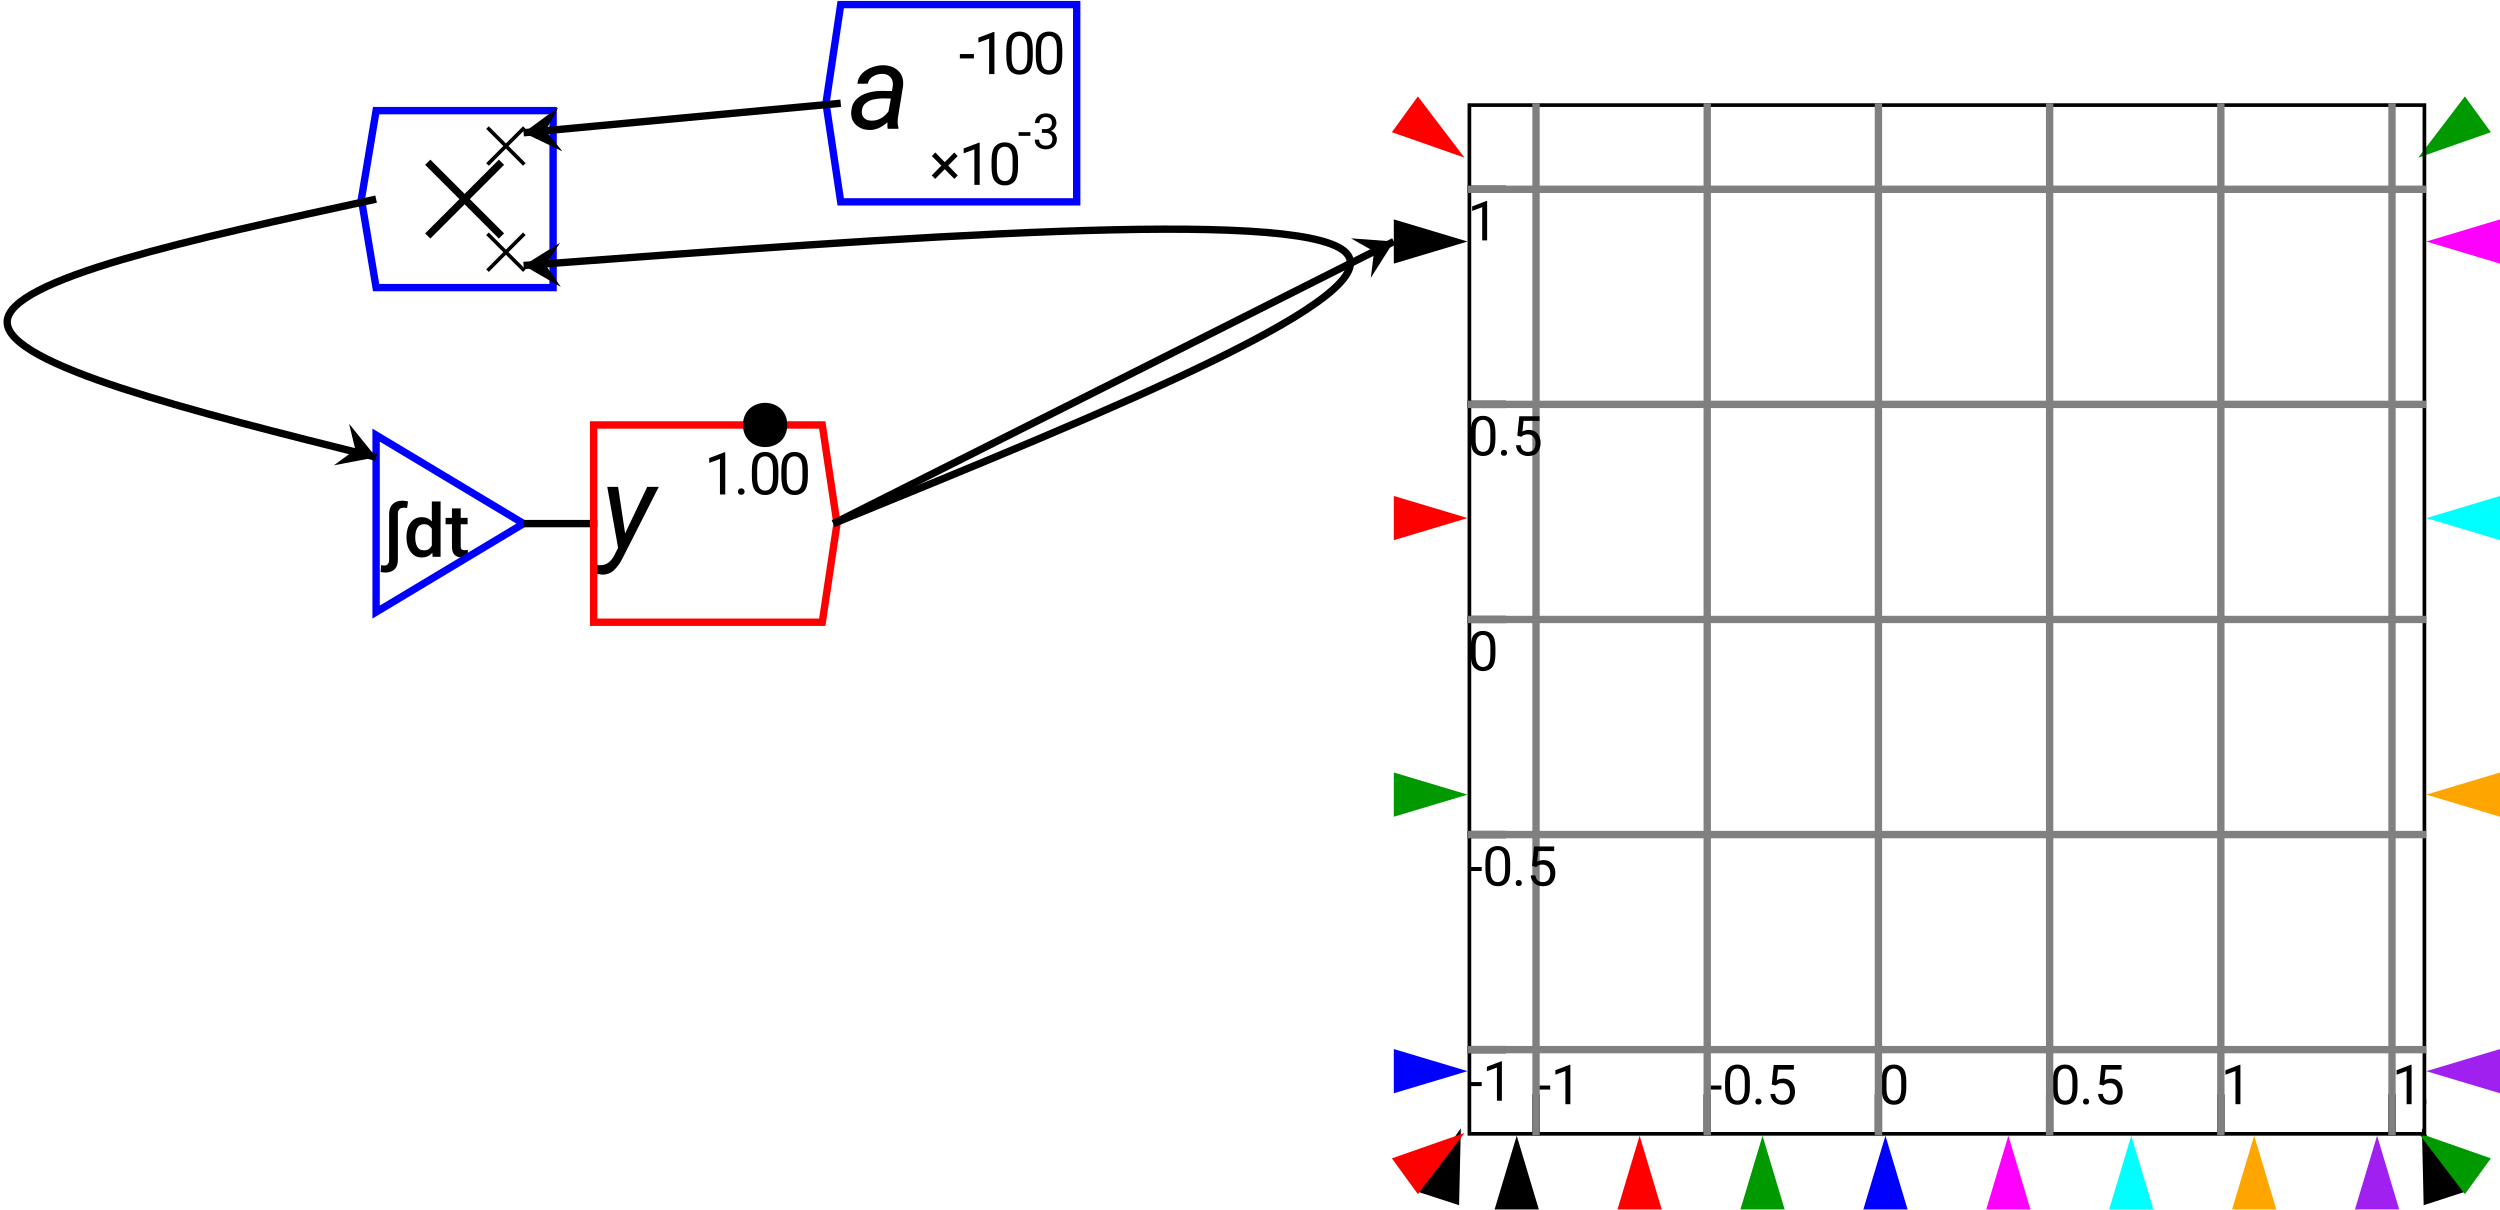
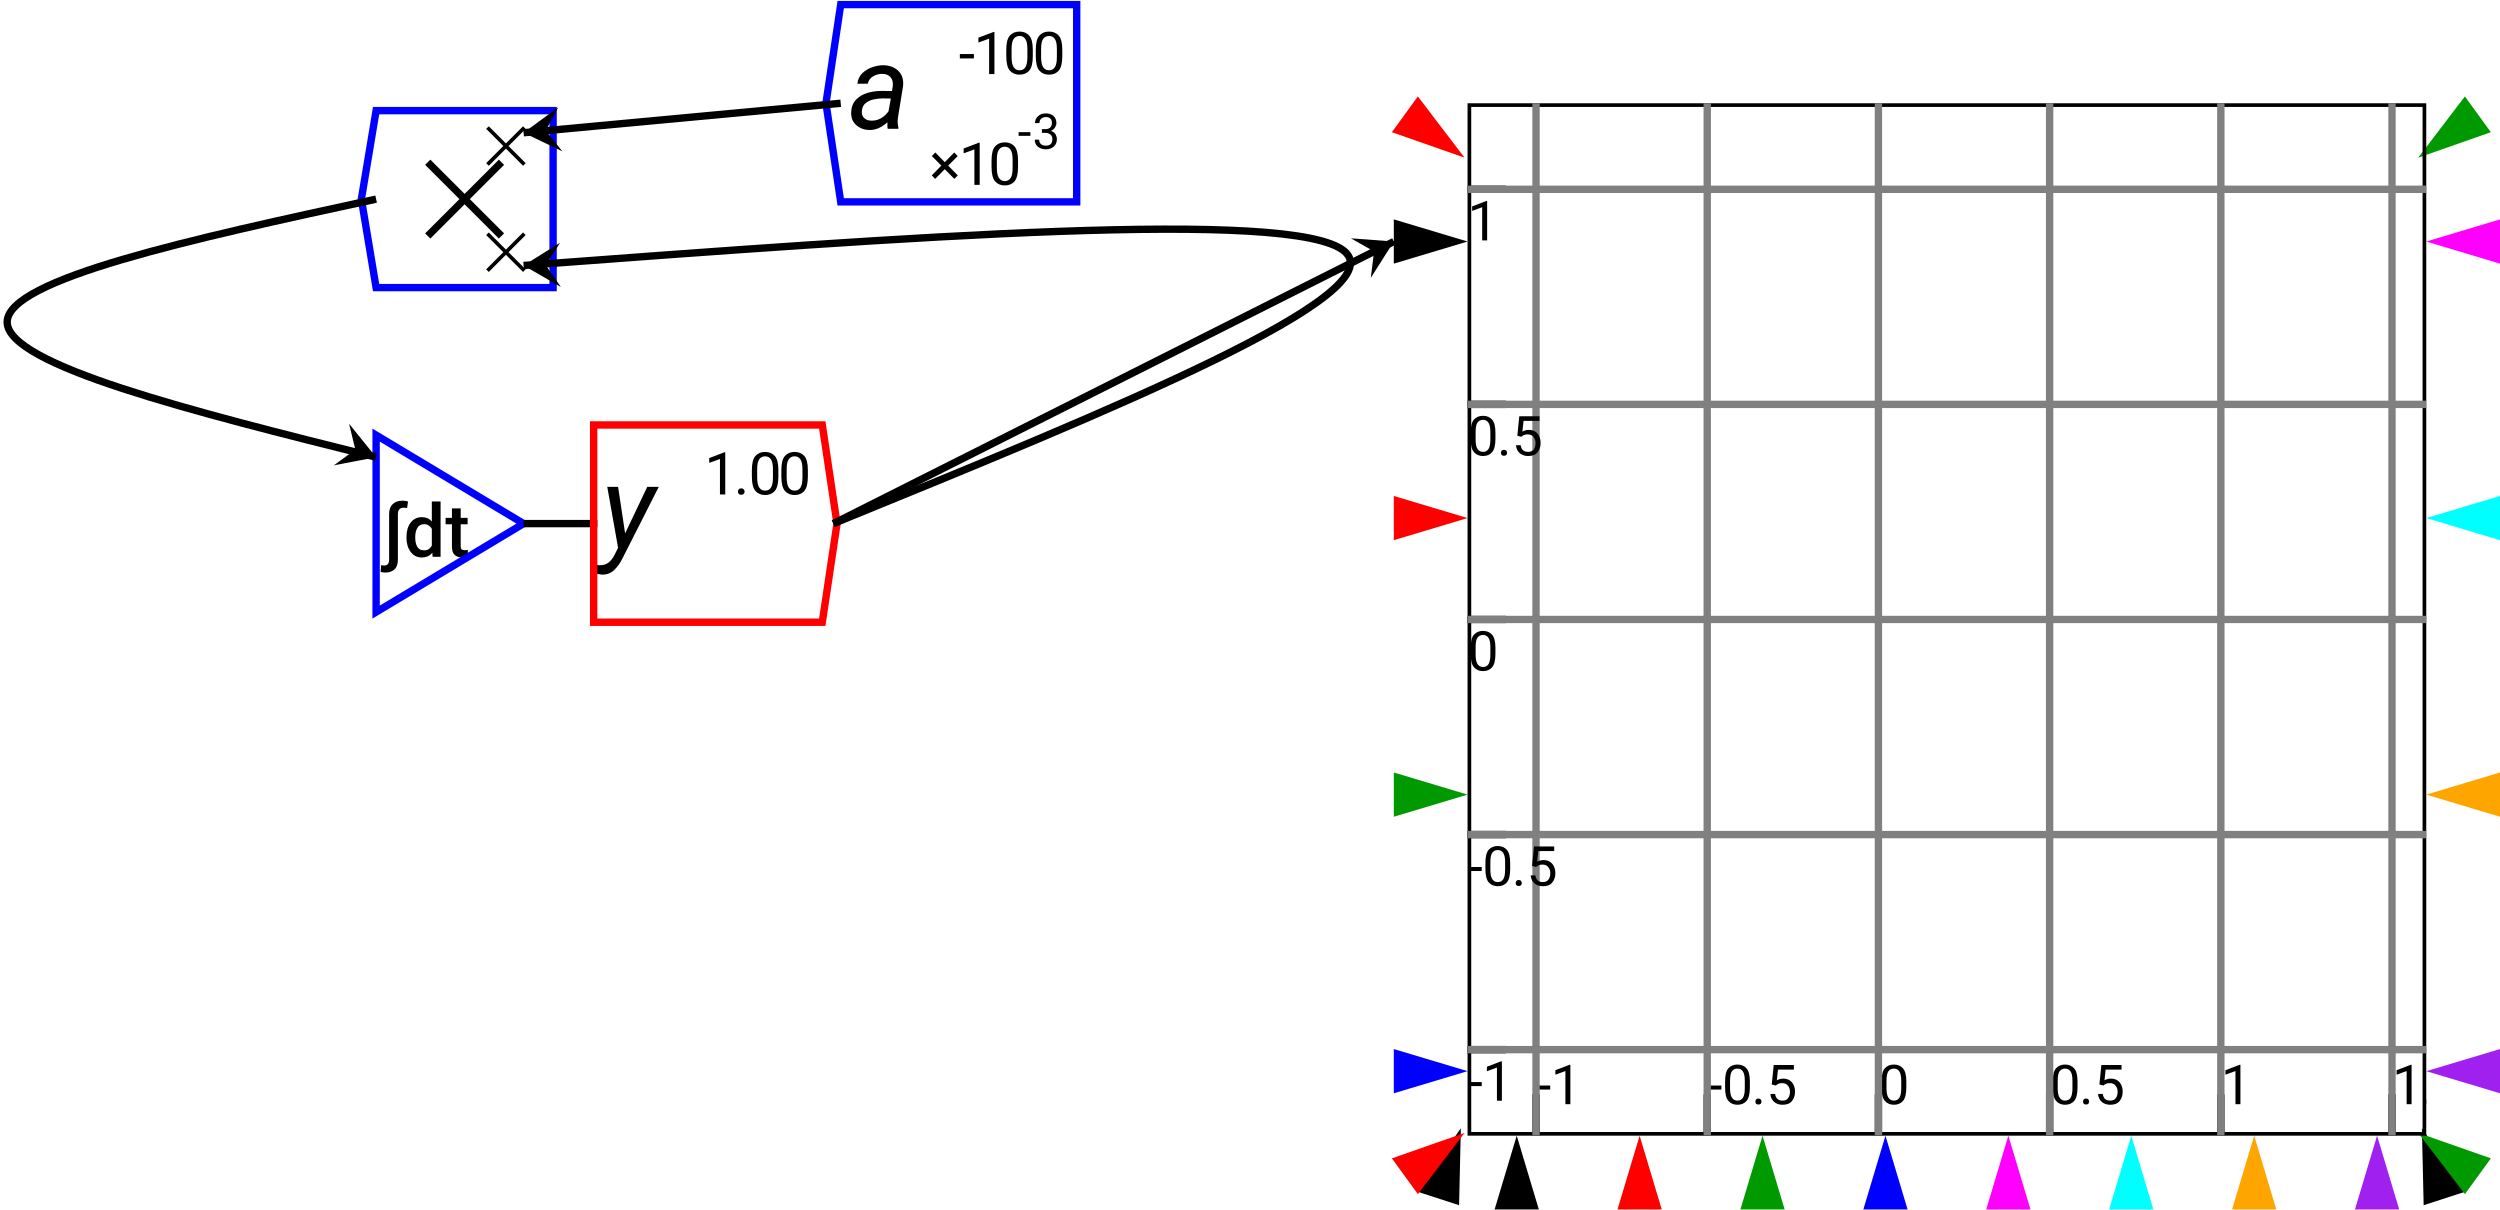
<svg xmlns="http://www.w3.org/2000/svg" xmlns:xlink="http://www.w3.org/1999/xlink" width="339pt" height="164pt" viewBox="0 0 339 164" version="1.1">
  <defs>
    <g>
      <symbol overflow="visible" id="glyph0-0">
        <path style="stroke:none;" d="M 0.484 0 L 0.484 -7.109 L 3.953 -7.109 L 3.953 0 Z M 0.953 -6.844 L 2.203 -3.891 L 3.469 -6.844 Z M 2.344 -3.562 L 3.688 -0.406 L 3.688 -6.703 Z M 0.75 -6.641 L 0.75 -0.469 L 2.062 -3.562 Z M 0.953 -0.266 L 3.469 -0.266 L 2.203 -3.219 Z M 0.953 -0.266 " />
      </symbol>
      <symbol overflow="visible" id="glyph0-1">
        <path style="stroke:none;" d="M 1.953 0.391 C 1.953 0.984 1.801 1.422 1.5 1.703 C 1.195 1.992 0.773 2.141 0.234 2.141 C 0.004 2.141 -0.203 2.109 -0.391 2.047 L -0.312 1.125 C -0.176 1.164 -0.039 1.188 0.094 1.188 C 0.539 1.188 0.766 0.922 0.766 0.391 L 0.766 -5.797 C 0.766 -6.379 0.926 -6.828 1.25 -7.141 C 1.57 -7.453 2.016 -7.609 2.578 -7.609 C 2.703 -7.609 2.828 -7.598 2.953 -7.578 C 3.078 -7.555 3.203 -7.531 3.328 -7.5 L 3.203 -6.609 C 3.066 -6.641 2.914 -6.656 2.75 -6.656 C 2.219 -6.656 1.953 -6.367 1.953 -5.797 Z M 1.953 0.391 " />
      </symbol>
      <symbol overflow="visible" id="glyph0-2">
        <path style="stroke:none;" d="M 3.938 0 L 3.891 -0.547 C 3.535 -0.117 3.062 0.094 2.469 0.094 C 1.832 0.094 1.328 -0.16 0.953 -0.672 C 0.578 -1.18 0.391 -1.816 0.391 -2.578 L 0.391 -2.688 C 0.391 -3.488 0.578 -4.133 0.953 -4.625 C 1.328 -5.125 1.832 -5.375 2.469 -5.375 C 3.031 -5.375 3.484 -5.18 3.828 -4.797 L 3.828 -7.5 L 5.016 -7.5 L 5.016 0 Z M 1.578 -2.578 C 1.578 -2.109 1.664 -1.707 1.844 -1.375 C 2.031 -1.039 2.336 -0.875 2.766 -0.875 C 3.035 -0.875 3.254 -0.93 3.422 -1.047 C 3.598 -1.172 3.734 -1.332 3.828 -1.531 L 3.828 -3.781 C 3.734 -3.969 3.598 -4.117 3.422 -4.234 C 3.254 -4.359 3.039 -4.422 2.781 -4.422 C 2.352 -4.422 2.047 -4.25 1.859 -3.906 C 1.672 -3.57 1.578 -3.164 1.578 -2.688 Z M 1.578 -2.578 " />
      </symbol>
      <symbol overflow="visible" id="glyph0-3">
        <path style="stroke:none;" d="M 3.062 -0.016 C 2.969 0.016 2.859 0.039 2.734 0.062 C 2.609 0.082 2.457 0.094 2.281 0.094 C 1.883 0.094 1.555 -0.016 1.297 -0.234 C 1.035 -0.461 0.906 -0.848 0.906 -1.391 L 0.906 -4.406 L 0.047 -4.406 L 0.047 -5.281 L 0.906 -5.281 L 0.906 -6.562 L 2.094 -6.562 L 2.094 -5.281 L 3.031 -5.281 L 3.031 -4.406 L 2.094 -4.406 L 2.094 -1.453 C 2.094 -1.211 2.145 -1.055 2.25 -0.984 C 2.352 -0.922 2.484 -0.891 2.641 -0.891 C 2.723 -0.891 2.801 -0.895 2.875 -0.906 C 2.957 -0.914 3.02 -0.926 3.062 -0.938 Z M 3.062 -0.016 " />
      </symbol>
      <symbol overflow="visible" id="glyph1-0">
        <path style="stroke:none;" d="M 0.781 0 L 0.781 -11.375 L 6.312 -11.375 L 6.312 0 Z M 1.516 -10.953 L 3.531 -6.219 L 5.547 -10.953 Z M 3.75 -5.688 L 5.891 -0.656 L 5.891 -10.719 Z M 1.203 -10.625 L 1.203 -0.75 L 3.297 -5.688 Z M 1.516 -0.422 L 5.547 -0.422 L 3.531 -5.156 Z M 1.516 -0.422 " />
      </symbol>
      <symbol overflow="visible" id="glyph1-1">
        <path style="stroke:none;" d="M 2.875 1.312 C 2.602 1.863 2.25 2.359 1.812 2.797 C 1.375 3.234 0.82 3.453 0.156 3.453 C 0.008 3.441 -0.129 3.422 -0.266 3.391 C -0.41 3.367 -0.551 3.344 -0.688 3.312 L -0.609 2.125 C -0.547 2.133 -0.484 2.145 -0.422 2.156 C -0.359 2.164 -0.297 2.172 -0.234 2.172 C 0.285 2.191 0.703 2.07 1.016 1.812 C 1.336 1.562 1.609 1.219 1.828 0.781 L 2.312 -0.188 L 0.844 -8.453 L 2.312 -8.453 L 3.266 -2.141 L 6.266 -8.453 L 7.828 -8.453 Z M 2.875 1.312 " />
      </symbol>
      <symbol overflow="visible" id="glyph2-0">
        <path style="stroke:none;" d="M 0.391 0 L 0.391 -5.688 L 3.156 -5.688 L 3.156 0 Z M 0.766 -5.484 L 1.766 -3.109 L 2.766 -5.484 Z M 1.875 -2.844 L 2.953 -0.328 L 2.953 -5.359 Z M 0.609 -5.312 L 0.609 -0.375 L 1.656 -2.844 Z M 0.766 -0.219 L 2.766 -0.219 L 1.766 -2.578 Z M 0.766 -0.219 " />
      </symbol>
      <symbol overflow="visible" id="glyph2-1">
        <path style="stroke:none;" d="" />
      </symbol>
      <symbol overflow="visible" id="glyph2-2">
        <path style="stroke:none;" d="M 2.844 -5.719 L 2.844 0 L 2.125 0 L 2.125 -4.812 L 0.672 -4.281 L 0.672 -4.938 L 2.734 -5.719 Z M 2.844 -5.719 " />
      </symbol>
      <symbol overflow="visible" id="glyph2-3">
        <path style="stroke:none;" d="M 0.562 -0.391 C 0.562 -0.504 0.598 -0.602 0.672 -0.688 C 0.754 -0.781 0.867 -0.828 1.016 -0.828 C 1.16 -0.828 1.27 -0.781 1.344 -0.688 C 1.426 -0.602 1.469 -0.504 1.469 -0.391 C 1.469 -0.266 1.426 -0.16 1.344 -0.078 C 1.27 0.004 1.16 0.047 1.016 0.047 C 0.867 0.047 0.754 0.004 0.672 -0.078 C 0.598 -0.16 0.562 -0.266 0.562 -0.391 Z M 0.562 -0.391 " />
      </symbol>
      <symbol overflow="visible" id="glyph2-4">
        <path style="stroke:none;" d="M 4.047 -3.297 L 4.047 -2.438 C 4.047 -1.5 3.883 -0.844 3.562 -0.469 C 3.238 -0.102 2.801 0.078 2.25 0.078 C 1.707 0.078 1.27 -0.102 0.938 -0.469 C 0.613 -0.844 0.453 -1.5 0.453 -2.438 L 0.453 -3.297 C 0.453 -4.223 0.613 -4.863 0.938 -5.219 C 1.258 -5.582 1.695 -5.766 2.25 -5.766 C 2.801 -5.766 3.238 -5.582 3.562 -5.219 C 3.883 -4.863 4.047 -4.223 4.047 -3.297 Z M 3.312 -2.312 L 3.312 -3.422 C 3.312 -4.055 3.219 -4.504 3.031 -4.766 C 2.852 -5.035 2.594 -5.172 2.25 -5.172 C 1.906 -5.172 1.641 -5.035 1.453 -4.766 C 1.266 -4.504 1.172 -4.055 1.172 -3.422 L 1.172 -2.312 C 1.172 -1.676 1.266 -1.219 1.453 -0.938 C 1.641 -0.656 1.906 -0.516 2.25 -0.516 C 2.602 -0.516 2.867 -0.656 3.047 -0.938 C 3.223 -1.219 3.312 -1.676 3.312 -2.312 Z M 3.312 -2.312 " />
      </symbol>
      <symbol overflow="visible" id="glyph3-0">
        <path style="stroke:none;" d="M 0.781 0 L 0.781 -11.375 L 6.312 -11.375 L 6.312 0 Z M 1.516 -10.953 L 3.531 -6.219 L 5.547 -10.953 Z M 3.75 -5.688 L 5.891 -0.656 L 5.891 -10.719 Z M 1.203 -10.625 L 1.203 -0.75 L 3.297 -5.688 Z M 1.516 -0.422 L 5.547 -0.422 L 3.531 -5.156 Z M 1.516 -0.422 " />
      </symbol>
      <symbol overflow="visible" id="glyph3-1">
        <path style="stroke:none;" d="M 5.375 0 C 5.344 -0.156 5.328 -0.305 5.328 -0.453 C 5.328 -0.598 5.332 -0.742 5.344 -0.891 C 5 -0.578 4.617 -0.32 4.203 -0.125 C 3.797 0.07 3.352 0.164 2.875 0.156 C 2.176 0.145 1.582 -0.078 1.094 -0.516 C 0.602 -0.961 0.379 -1.555 0.422 -2.297 C 0.461 -3.004 0.691 -3.566 1.109 -3.984 C 1.523 -4.398 2.035 -4.695 2.641 -4.875 C 3.254 -5.051 3.867 -5.141 4.484 -5.141 L 5.953 -5.125 L 6.062 -5.812 C 6.113 -6.301 6.016 -6.691 5.766 -6.984 C 5.523 -7.285 5.156 -7.441 4.656 -7.453 C 4.219 -7.461 3.801 -7.352 3.406 -7.125 C 3.02 -6.906 2.773 -6.57 2.672 -6.125 L 1.266 -6.109 C 1.316 -6.672 1.531 -7.141 1.906 -7.516 C 2.281 -7.891 2.727 -8.164 3.25 -8.344 C 3.77 -8.531 4.285 -8.625 4.797 -8.625 C 5.641 -8.602 6.316 -8.344 6.828 -7.844 C 7.336 -7.344 7.547 -6.656 7.453 -5.781 L 6.812 -1.844 C 6.758 -1.562 6.727 -1.273 6.719 -0.984 C 6.719 -0.691 6.754 -0.41 6.828 -0.141 L 6.812 0 Z M 3.156 -1.109 C 3.633 -1.098 4.07 -1.207 4.469 -1.438 C 4.875 -1.676 5.211 -1.988 5.484 -2.375 L 5.797 -4.109 L 4.719 -4.125 C 4.344 -4.125 3.941 -4.082 3.516 -4 C 3.098 -3.914 2.734 -3.754 2.422 -3.516 C 2.109 -3.285 1.926 -2.941 1.875 -2.484 C 1.82 -2.066 1.914 -1.734 2.156 -1.484 C 2.406 -1.234 2.738 -1.109 3.156 -1.109 Z M 3.156 -1.109 " />
      </symbol>
      <symbol overflow="visible" id="glyph4-0">
        <path style="stroke:none;" d="M 0.391 0 L 0.391 -5.688 L 3.156 -5.688 L 3.156 0 Z M 0.766 -5.484 L 1.766 -3.109 L 2.766 -5.484 Z M 1.875 -2.844 L 2.953 -0.328 L 2.953 -5.359 Z M 0.609 -5.312 L 0.609 -0.375 L 1.656 -2.844 Z M 0.766 -0.219 L 2.766 -0.219 L 1.766 -2.578 Z M 0.766 -0.219 " />
      </symbol>
      <symbol overflow="visible" id="glyph4-1">
        <path style="stroke:none;" d="" />
      </symbol>
      <symbol overflow="visible" id="glyph4-2">
        <path style="stroke:none;" d="M 2.062 -2.719 L 2.062 -2.125 L 0.156 -2.125 L 0.156 -2.719 Z M 2.062 -2.719 " />
      </symbol>
      <symbol overflow="visible" id="glyph4-3">
        <path style="stroke:none;" d="M 2.844 -5.719 L 2.844 0 L 2.125 0 L 2.125 -4.812 L 0.672 -4.281 L 0.672 -4.938 L 2.734 -5.719 Z M 2.844 -5.719 " />
      </symbol>
      <symbol overflow="visible" id="glyph4-4">
        <path style="stroke:none;" d="M 4.047 -3.297 L 4.047 -2.438 C 4.047 -1.5 3.883 -0.844 3.562 -0.469 C 3.238 -0.102 2.801 0.078 2.25 0.078 C 1.707 0.078 1.27 -0.102 0.938 -0.469 C 0.613 -0.844 0.453 -1.5 0.453 -2.438 L 0.453 -3.297 C 0.453 -4.223 0.613 -4.863 0.938 -5.219 C 1.258 -5.582 1.695 -5.766 2.25 -5.766 C 2.801 -5.766 3.238 -5.582 3.562 -5.219 C 3.883 -4.863 4.047 -4.223 4.047 -3.297 Z M 3.312 -2.312 L 3.312 -3.422 C 3.312 -4.055 3.219 -4.504 3.031 -4.766 C 2.852 -5.035 2.594 -5.172 2.25 -5.172 C 1.906 -5.172 1.641 -5.035 1.453 -4.766 C 1.266 -4.504 1.172 -4.055 1.172 -3.422 L 1.172 -2.312 C 1.172 -1.676 1.266 -1.219 1.453 -0.938 C 1.641 -0.656 1.906 -0.516 2.25 -0.516 C 2.602 -0.516 2.867 -0.656 3.047 -0.938 C 3.223 -1.219 3.312 -1.676 3.312 -2.312 Z M 3.312 -2.312 " />
      </symbol>
      <symbol overflow="visible" id="glyph4-5">
        <path style="stroke:none;" d="M 3.875 -1.281 L 3.406 -0.812 L 2.109 -2.125 L 0.812 -0.812 L 0.344 -1.281 L 1.641 -2.609 L 0.359 -3.906 L 0.828 -4.391 L 2.109 -3.078 L 3.391 -4.391 L 3.859 -3.906 L 2.578 -2.609 Z M 3.875 -1.281 " />
      </symbol>
      <symbol overflow="visible" id="glyph5-0">
        <path style="stroke:none;" d="M 0.328 0 L 0.328 -4.75 L 2.625 -4.75 L 2.625 0 Z M 0.625 -4.562 L 1.469 -2.594 L 2.312 -4.562 Z M 1.562 -2.375 L 2.453 -0.281 L 2.453 -4.469 Z M 0.5 -4.438 L 0.5 -0.312 L 1.375 -2.375 Z M 0.625 -0.172 L 2.312 -0.172 L 1.469 -2.156 Z M 0.625 -0.172 " />
      </symbol>
      <symbol overflow="visible" id="glyph5-1">
        <path style="stroke:none;" d="M 1.719 -2.266 L 1.719 -1.766 L 0.125 -1.766 L 0.125 -2.266 Z M 1.719 -2.266 " />
      </symbol>
      <symbol overflow="visible" id="glyph5-2">
        <path style="stroke:none;" d="M 1.703 -2.172 L 1.281 -2.172 L 1.281 -2.672 L 1.703 -2.672 C 2.016 -2.672 2.25 -2.742 2.406 -2.891 C 2.562 -3.047 2.641 -3.242 2.641 -3.484 C 2.641 -4.035 2.363 -4.312 1.812 -4.312 C 1.551 -4.312 1.344 -4.238 1.188 -4.094 C 1.031 -3.945 0.953 -3.75 0.953 -3.5 L 0.344 -3.5 C 0.344 -3.863 0.477 -4.172 0.75 -4.422 C 1.02 -4.68 1.375 -4.812 1.812 -4.812 C 2.238 -4.812 2.582 -4.695 2.844 -4.469 C 3.113 -4.238 3.25 -3.906 3.25 -3.469 C 3.25 -3.289 3.188 -3.102 3.062 -2.906 C 2.945 -2.707 2.758 -2.551 2.5 -2.438 C 2.812 -2.332 3.023 -2.172 3.141 -1.953 C 3.254 -1.742 3.312 -1.535 3.312 -1.328 C 3.312 -0.879 3.164 -0.535 2.875 -0.297 C 2.594 -0.055 2.238 0.062 1.812 0.062 C 1.406 0.062 1.051 -0.051 0.75 -0.281 C 0.457 -0.508 0.312 -0.832 0.312 -1.25 L 0.906 -1.25 C 0.906 -1 0.984 -0.801 1.141 -0.656 C 1.305 -0.508 1.531 -0.438 1.812 -0.438 C 2.094 -0.438 2.312 -0.504 2.469 -0.641 C 2.625 -0.785 2.703 -1.008 2.703 -1.312 C 2.703 -1.602 2.609 -1.816 2.422 -1.953 C 2.242 -2.098 2.004 -2.172 1.703 -2.172 Z M 1.703 -2.172 " />
      </symbol>
      <symbol overflow="visible" id="glyph6-0">
        <path style="stroke:none;" d="M 0.359 0 L 0.359 -5.312 L 2.953 -5.312 L 2.953 0 Z M 0.703 -5.109 L 1.641 -2.906 L 2.578 -5.109 Z M 1.75 -2.656 L 2.75 -0.312 L 2.75 -5 Z M 0.562 -4.953 L 0.562 -0.344 L 1.531 -2.656 Z M 0.703 -0.203 L 2.578 -0.203 L 1.641 -2.406 Z M 0.703 -0.203 " />
      </symbol>
      <symbol overflow="visible" id="glyph6-1">
        <path style="stroke:none;" d="M 1.922 -2.531 L 1.922 -1.984 L 0.141 -1.984 L 0.141 -2.531 Z M 1.922 -2.531 " />
      </symbol>
      <symbol overflow="visible" id="glyph6-2">
        <path style="stroke:none;" d="M 2.656 -5.344 L 2.656 0 L 1.984 0 L 1.984 -4.5 L 0.625 -4 L 0.625 -4.609 L 2.547 -5.344 Z M 2.656 -5.344 " />
      </symbol>
      <symbol overflow="visible" id="glyph6-3">
        <path style="stroke:none;" d="M 3.781 -3.078 L 3.781 -2.266 C 3.781 -1.398 3.629 -0.789 3.328 -0.438 C 3.023 -0.094 2.613 0.078 2.094 0.078 C 1.594 0.078 1.188 -0.094 0.875 -0.438 C 0.57 -0.789 0.422 -1.398 0.422 -2.266 L 0.422 -3.078 C 0.422 -3.941 0.57 -4.539 0.875 -4.875 C 1.176 -5.207 1.582 -5.375 2.094 -5.375 C 2.602 -5.375 3.008 -5.207 3.312 -4.875 C 3.625 -4.539 3.781 -3.941 3.781 -3.078 Z M 3.094 -2.156 L 3.094 -3.188 C 3.094 -3.789 3.004 -4.211 2.828 -4.453 C 2.66 -4.703 2.414 -4.828 2.094 -4.828 C 1.77 -4.828 1.52 -4.703 1.344 -4.453 C 1.176 -4.211 1.094 -3.789 1.094 -3.188 L 1.094 -2.156 C 1.094 -1.562 1.18 -1.133 1.359 -0.875 C 1.535 -0.613 1.781 -0.484 2.094 -0.484 C 2.426 -0.484 2.676 -0.613 2.844 -0.875 C 3.008 -1.133 3.094 -1.562 3.094 -2.156 Z M 3.094 -2.156 " />
      </symbol>
      <symbol overflow="visible" id="glyph6-4">
        <path style="stroke:none;" d="M 0.531 -0.359 C 0.531 -0.473 0.562 -0.566 0.625 -0.641 C 0.695 -0.723 0.801 -0.766 0.938 -0.766 C 1.082 -0.766 1.188 -0.723 1.25 -0.641 C 1.32 -0.566 1.359 -0.473 1.359 -0.359 C 1.359 -0.242 1.32 -0.145 1.25 -0.062 C 1.188 0.008 1.082 0.047 0.938 0.047 C 0.801 0.047 0.695 0.008 0.625 -0.062 C 0.562 -0.145 0.531 -0.242 0.531 -0.359 Z M 0.531 -0.359 " />
      </symbol>
      <symbol overflow="visible" id="glyph6-5">
        <path style="stroke:none;" d="M 1.297 -2.531 L 0.75 -2.672 L 1.016 -5.312 L 3.75 -5.312 L 3.75 -4.688 L 1.594 -4.688 L 1.438 -3.234 C 1.531 -3.297 1.648 -3.348 1.797 -3.391 C 1.953 -3.441 2.125 -3.469 2.312 -3.469 C 2.801 -3.469 3.188 -3.305 3.469 -2.984 C 3.758 -2.66 3.906 -2.227 3.906 -1.688 C 3.906 -1.188 3.766 -0.766 3.484 -0.422 C 3.211 -0.086 2.789 0.078 2.219 0.078 C 1.789 0.078 1.422 -0.039 1.109 -0.281 C 0.797 -0.531 0.613 -0.898 0.562 -1.391 L 1.203 -1.391 C 1.285 -0.785 1.625 -0.484 2.219 -0.484 C 2.539 -0.484 2.785 -0.586 2.953 -0.797 C 3.129 -1.016 3.219 -1.312 3.219 -1.688 C 3.219 -2.02 3.125 -2.297 2.938 -2.516 C 2.758 -2.742 2.5 -2.859 2.156 -2.859 C 1.938 -2.859 1.766 -2.828 1.641 -2.766 C 1.523 -2.711 1.41 -2.633 1.297 -2.531 Z M 1.297 -2.531 " />
      </symbol>
    </g>
    <clipPath id="clip1">
      <path d="M 199 14 L 329 14 L 329 154 L 199 154 Z M 199 14 " />
    </clipPath>
    <clipPath id="clip2">
      <path d="M 207 147 L 209 147 L 209 154 L 207 154 Z M 207 147 " />
    </clipPath>
    <clipPath id="clip3">
      <path d="M 207 14 L 209 14 L 209 154 L 207 154 Z M 207 14 " />
    </clipPath>
    <clipPath id="clip4">
      <path d="M 231 147 L 232 147 L 232 154 L 231 154 Z M 231 147 " />
    </clipPath>
    <clipPath id="clip5">
      <path d="M 231 14 L 232 14 L 232 154 L 231 154 Z M 231 14 " />
    </clipPath>
    <clipPath id="clip6">
      <path d="M 254 147 L 256 147 L 256 154 L 254 154 Z M 254 147 " />
    </clipPath>
    <clipPath id="clip7">
      <path d="M 254 14 L 256 14 L 256 154 L 254 154 Z M 254 14 " />
    </clipPath>
    <clipPath id="clip8">
      <path d="M 277 147 L 279 147 L 279 154 L 277 154 Z M 277 147 " />
    </clipPath>
    <clipPath id="clip9">
      <path d="M 277 14 L 279 14 L 279 154 L 277 154 Z M 277 14 " />
    </clipPath>
    <clipPath id="clip10">
      <path d="M 300 147 L 302 147 L 302 154 L 300 154 Z M 300 147 " />
    </clipPath>
    <clipPath id="clip11">
      <path d="M 300 14 L 302 14 L 302 154 L 300 154 Z M 300 14 " />
    </clipPath>
    <clipPath id="clip12">
      <path d="M 323 147 L 325 147 L 325 154 L 323 154 Z M 323 147 " />
    </clipPath>
    <clipPath id="clip13">
      <path d="M 324 144 L 329 144 L 329 150 L 324 150 Z M 324 144 " />
    </clipPath>
    <clipPath id="clip14">
      <path d="M 323 14 L 325 14 L 325 154 L 323 154 Z M 323 14 " />
    </clipPath>
    <clipPath id="clip15">
      <path d="M 199 141 L 205 141 L 205 143 L 199 143 Z M 199 141 " />
    </clipPath>
    <clipPath id="clip16">
      <path d="M 199 141 L 329 141 L 329 143 L 199 143 Z M 199 141 " />
    </clipPath>
    <clipPath id="clip17">
      <path d="M 199 112 L 205 112 L 205 114 L 199 114 Z M 199 112 " />
    </clipPath>
    <clipPath id="clip18">
      <path d="M 199 112 L 329 112 L 329 114 L 199 114 Z M 199 112 " />
    </clipPath>
    <clipPath id="clip19">
      <path d="M 199 83 L 205 83 L 205 85 L 199 85 Z M 199 83 " />
    </clipPath>
    <clipPath id="clip20">
      <path d="M 199 83 L 329 83 L 329 85 L 199 85 Z M 199 83 " />
    </clipPath>
    <clipPath id="clip21">
      <path d="M 199 54 L 205 54 L 205 56 L 199 56 Z M 199 54 " />
    </clipPath>
    <clipPath id="clip22">
      <path d="M 199 54 L 329 54 L 329 56 L 199 56 Z M 199 54 " />
    </clipPath>
    <clipPath id="clip23">
      <path d="M 199 25 L 205 25 L 205 27 L 199 27 Z M 199 25 " />
    </clipPath>
    <clipPath id="clip24">
      <path d="M 199 25 L 329 25 L 329 27 L 199 27 Z M 199 25 " />
    </clipPath>
  </defs>
-   <g id="surface62">
+   <g id="surface104">
    <g style="fill:rgb(0%,0%,0%);fill-opacity:1;">
      <use xlink:href="#glyph0-1" x="52" y="75.5" />
    </g>
    <g style="fill:rgb(0%,0%,0%);fill-opacity:1;">
      <use xlink:href="#glyph0-2" x="54.727" y="75.5" />
      <use xlink:href="#glyph0-3" x="60.376" y="75.5" />
    </g>
    <path style="fill:none;stroke-width:1;stroke-linecap:butt;stroke-linejoin:miter;stroke:rgb(0%,0%,100%);stroke-opacity:1;stroke-miterlimit:10;" d="M -8 12 L -8 -12 L 12 0 Z M -8 12 " transform="matrix(1,0,0,1,59,71)" />
    <path style="fill:none;stroke-width:1;stroke-linecap:butt;stroke-linejoin:miter;stroke:rgb(0%,0%,0%);stroke-opacity:1;stroke-miterlimit:10;" d="M 12 0 L 22 0 " transform="matrix(1,0,0,1,59,71)" />
    <g style="fill:rgb(0%,0%,0%);fill-opacity:1;">
      <use xlink:href="#glyph1-1" x="81.5" y="74.469" />
    </g>
    <g style="fill:rgb(0%,0%,0%);fill-opacity:1;">
      <use xlink:href="#glyph2-1" x="93.5" y="67.047" />
      <use xlink:href="#glyph2-2" x="95.5" y="67.047" />
      <use xlink:href="#glyph2-3" x="99.5" y="67.047" />
      <use xlink:href="#glyph2-4" x="101.5" y="67.047" />
      <use xlink:href="#glyph2-4" x="105.5" y="67.047" />
    </g>
    <path style="fill:none;stroke-width:1;stroke-linecap:butt;stroke-linejoin:miter;stroke:rgb(100%,0%,0%);stroke-opacity:1;stroke-miterlimit:10;" d="M -15.5 -13.375 L -15.5 13.375 L 15.5 13.375 L 17.5 0 L 15.5 -13.375 Z M -15.5 -13.375 " transform="matrix(1,0,0,1,96,71)" />
-     <path style=" stroke:none;fill-rule:nonzero;fill:rgb(0%,0%,0%);fill-opacity:1;" d="M 106.75 57.625 C 106.75 61.625 100.75 61.625 100.75 57.625 C 100.75 53.625 106.75 53.625 106.75 57.625 " />
    <path style="fill:none;stroke-width:1;stroke-linecap:butt;stroke-linejoin:miter;stroke:rgb(0%,0%,0%);stroke-opacity:1;stroke-miterlimit:10;" d="M -5 -5 L 5 5 M -5 5 L 5 -5 " transform="matrix(1,0,0,1,63,27)" />
    <path style="fill:none;stroke-width:1;stroke-linecap:butt;stroke-linejoin:miter;stroke:rgb(0%,0%,0%);stroke-opacity:1;stroke-miterlimit:10;" d="M -4.997 -5.002 L 5.003 4.998 M -4.997 4.998 L 5.003 -5.002 " transform="matrix(0.5,0,0,0.5,68.6,34.2)" />
    <path style="fill:none;stroke-width:1;stroke-linecap:butt;stroke-linejoin:miter;stroke:rgb(0%,0%,0%);stroke-opacity:1;stroke-miterlimit:10;" d="M -4.997 -4.998 L 5.003 5.002 M -4.997 5.002 L 5.003 -4.998 " transform="matrix(0.5,0,0,0.5,68.6,19.8)" />
    <path style="fill:none;stroke-width:1;stroke-linecap:butt;stroke-linejoin:miter;stroke:rgb(0%,0%,100%);stroke-opacity:1;stroke-miterlimit:10;" d="M -12 -12 L -12 12 L 12 12 L 14 0 L 12 -12 Z M -12 -12 " transform="matrix(-1,0.000000000000000122,-0.000000000000000122,-1,63,27)" />
    <g style="fill:rgb(0%,0%,0%);fill-opacity:1;">
      <use xlink:href="#glyph3-1" x="115" y="17.469" />
    </g>
    <g style="fill:rgb(0%,0%,0%);fill-opacity:1;">
      <use xlink:href="#glyph4-1" x="128" y="10.047" />
      <use xlink:href="#glyph4-2" x="130" y="10.047" />
      <use xlink:href="#glyph4-3" x="132" y="10.047" />
      <use xlink:href="#glyph4-4" x="136" y="10.047" />
      <use xlink:href="#glyph4-4" x="140" y="10.047" />
    </g>
    <g style="fill:rgb(0%,0%,0%);fill-opacity:1;">
      <use xlink:href="#glyph4-5" x="126" y="25.068" />
    </g>
    <g style="fill:rgb(0%,0%,0%);fill-opacity:1;">
      <use xlink:href="#glyph4-3" x="130" y="25.068" />
      <use xlink:href="#glyph4-4" x="134" y="25.068" />
    </g>
    <g style="fill:rgb(0%,0%,0%);fill-opacity:1;">
      <use xlink:href="#glyph5-1" x="138" y="20.186" />
      <use xlink:href="#glyph5-2" x="140" y="20.186" />
    </g>
    <path style="fill:none;stroke-width:1;stroke-linecap:butt;stroke-linejoin:miter;stroke:rgb(0%,0%,100%);stroke-opacity:1;stroke-miterlimit:10;" d="M -16 -13.375 L -16 13.375 L 16 13.375 L 18 0 L 16 -13.375 Z M -16 -13.375 " transform="matrix(-1,0.000000000000000122,-0.000000000000000122,-1,130,14)" />
    <path style=" stroke:none;fill-rule:nonzero;fill:rgb(0%,0%,0%);fill-opacity:1;" d="M 198.09 152.988 L 192.148 161.574 L 197.852 163.426 " />
    <path style=" stroke:none;fill-rule:nonzero;fill:rgb(0%,0%,0%);fill-opacity:1;" d="M 328.41 152.988 L 328.648 163.426 L 334.352 161.574 " />
    <path style=" stroke:none;fill-rule:nonzero;fill:rgb(100%,0%,0%);fill-opacity:1;" d="M 198.59 153.621 L 188.738 157.074 L 192.262 161.926 " />
    <path style=" stroke:none;fill-rule:nonzero;fill:rgb(100%,0%,0%);fill-opacity:1;" d="M 198.59 21.379 L 192.262 13.074 L 188.738 17.926 " />
    <path style=" stroke:none;fill-rule:nonzero;fill:rgb(0%,60%,0%);fill-opacity:1;" d="M 327.91 153.621 L 334.238 161.926 L 337.762 157.074 " />
    <path style=" stroke:none;fill-rule:nonzero;fill:rgb(0%,60%,0%);fill-opacity:1;" d="M 327.91 21.379 L 337.762 17.926 L 334.238 13.074 " />
    <path style=" stroke:none;fill-rule:nonzero;fill:rgb(0%,0%,0%);fill-opacity:1;" d="M 199 32.75 L 189 29.75 L 189 35.75 " />
    <path style=" stroke:none;fill-rule:nonzero;fill:rgb(100%,0%,0%);fill-opacity:1;" d="M 199 70.25 L 189 67.25 L 189 73.25 " />
    <path style=" stroke:none;fill-rule:nonzero;fill:rgb(0%,60%,0%);fill-opacity:1;" d="M 199 107.75 L 189 104.75 L 189 110.75 " />
    <path style=" stroke:none;fill-rule:nonzero;fill:rgb(0%,0%,100%);fill-opacity:1;" d="M 199 145.25 L 189 142.25 L 189 148.25 " />
    <path style=" stroke:none;fill-rule:nonzero;fill:rgb(100%,0%,100%);fill-opacity:1;" d="M 329 32.75 L 339 35.75 L 339 29.75 " />
    <path style=" stroke:none;fill-rule:nonzero;fill:rgb(0%,100%,100%);fill-opacity:1;" d="M 329 70.25 L 339 73.25 L 339 67.25 " />
    <path style=" stroke:none;fill-rule:nonzero;fill:rgb(100%,64.7%,0%);fill-opacity:1;" d="M 329 107.75 L 339 110.75 L 339 104.75 " />
    <path style=" stroke:none;fill-rule:nonzero;fill:rgb(62.7%,12.5%,94.1%);fill-opacity:1;" d="M 329 145.25 L 339 148.25 L 339 142.25 " />
    <path style=" stroke:none;fill-rule:nonzero;fill:rgb(0%,0%,0%);fill-opacity:1;" d="M 205.668 154 L 202.668 164 L 208.668 164 " />
    <path style=" stroke:none;fill-rule:nonzero;fill:rgb(100%,0%,0%);fill-opacity:1;" d="M 222.332 154 L 219.332 164 L 225.332 164 " />
    <path style=" stroke:none;fill-rule:nonzero;fill:rgb(0%,60%,0%);fill-opacity:1;" d="M 239 154 L 236 164 L 242 164 " />
    <path style=" stroke:none;fill-rule:nonzero;fill:rgb(0%,0%,100%);fill-opacity:1;" d="M 255.668 154 L 252.668 164 L 258.668 164 " />
    <path style=" stroke:none;fill-rule:nonzero;fill:rgb(100%,0%,100%);fill-opacity:1;" d="M 272.332 154 L 269.332 164 L 275.332 164 " />
    <path style=" stroke:none;fill-rule:nonzero;fill:rgb(0%,100%,100%);fill-opacity:1;" d="M 289 154 L 286 164 L 292 164 " />
    <path style=" stroke:none;fill-rule:nonzero;fill:rgb(100%,64.7%,0%);fill-opacity:1;" d="M 305.668 154 L 302.668 164 L 308.668 164 " />
    <path style=" stroke:none;fill-rule:nonzero;fill:rgb(62.7%,12.5%,94.1%);fill-opacity:1;" d="M 322.332 154 L 319.332 164 L 325.332 164 " />
    <g clip-path="url(#clip1)" clip-rule="nonzero">
      <path style="fill:none;stroke-width:1;stroke-linecap:butt;stroke-linejoin:miter;stroke:rgb(0%,0%,0%);stroke-opacity:1;stroke-miterlimit:10;" d="M 212 140 L 342 140 L 342 0 L 212 0 Z M 212 140 " transform="matrix(1,0,0,1,-13,14)" />
    </g>
    <g clip-path="url(#clip2)" clip-rule="nonzero">
      <path style="fill:none;stroke-width:1;stroke-linecap:butt;stroke-linejoin:miter;stroke:rgb(0%,0%,0%);stroke-opacity:1;stroke-miterlimit:10;" d="M 221.285 140 L 221.285 134.398 " transform="matrix(1,0,0,1,-13,14)" />
    </g>
    <g style="fill:rgb(0%,0%,0%);fill-opacity:1;">
      <use xlink:href="#glyph6-1" x="208.285" y="149.728" />
      <use xlink:href="#glyph6-2" x="210.285" y="149.728" />
    </g>
    <g clip-path="url(#clip3)" clip-rule="nonzero">
      <path style="fill:none;stroke-width:1;stroke-linecap:butt;stroke-linejoin:miter;stroke:rgb(50%,50%,50%);stroke-opacity:1;stroke-miterlimit:10;" d="M 221.285 140 L 221.285 0 " transform="matrix(1,0,0,1,-13,14)" />
    </g>
    <g clip-path="url(#clip4)" clip-rule="nonzero">
      <path style="fill:none;stroke-width:1;stroke-linecap:butt;stroke-linejoin:miter;stroke:rgb(0%,0%,0%);stroke-opacity:1;stroke-miterlimit:10;" d="M 244.5 140 L 244.5 134.398 " transform="matrix(1,0,0,1,-13,14)" />
    </g>
    <g style="fill:rgb(0%,0%,0%);fill-opacity:1;">
      <use xlink:href="#glyph6-1" x="231.5" y="149.728" />
      <use xlink:href="#glyph6-3" x="233.5" y="149.728" />
      <use xlink:href="#glyph6-4" x="237.5" y="149.728" />
      <use xlink:href="#glyph6-5" x="239.5" y="149.728" />
    </g>
    <g clip-path="url(#clip5)" clip-rule="nonzero">
      <path style="fill:none;stroke-width:1;stroke-linecap:butt;stroke-linejoin:miter;stroke:rgb(50%,50%,50%);stroke-opacity:1;stroke-miterlimit:10;" d="M 244.5 140 L 244.5 0 " transform="matrix(1,0,0,1,-13,14)" />
    </g>
    <g clip-path="url(#clip6)" clip-rule="nonzero">
      <path style="fill:none;stroke-width:1;stroke-linecap:butt;stroke-linejoin:miter;stroke:rgb(0%,0%,0%);stroke-opacity:1;stroke-miterlimit:10;" d="M 267.715 140 L 267.715 134.398 " transform="matrix(1,0,0,1,-13,14)" />
    </g>
    <g style="fill:rgb(0%,0%,0%);fill-opacity:1;">
      <use xlink:href="#glyph6-3" x="254.715" y="149.728" />
    </g>
    <g clip-path="url(#clip7)" clip-rule="nonzero">
      <path style="fill:none;stroke-width:1;stroke-linecap:butt;stroke-linejoin:miter;stroke:rgb(50%,50%,50%);stroke-opacity:1;stroke-miterlimit:10;" d="M 267.715 140 L 267.715 0 " transform="matrix(1,0,0,1,-13,14)" />
    </g>
    <g clip-path="url(#clip8)" clip-rule="nonzero">
      <path style="fill:none;stroke-width:1;stroke-linecap:butt;stroke-linejoin:miter;stroke:rgb(0%,0%,0%);stroke-opacity:1;stroke-miterlimit:10;" d="M 290.93 140 L 290.93 134.398 " transform="matrix(1,0,0,1,-13,14)" />
    </g>
    <g style="fill:rgb(0%,0%,0%);fill-opacity:1;">
      <use xlink:href="#glyph6-3" x="277.93" y="149.728" />
      <use xlink:href="#glyph6-4" x="281.93" y="149.728" />
      <use xlink:href="#glyph6-5" x="283.93" y="149.728" />
    </g>
    <g clip-path="url(#clip9)" clip-rule="nonzero">
      <path style="fill:none;stroke-width:1;stroke-linecap:butt;stroke-linejoin:miter;stroke:rgb(50%,50%,50%);stroke-opacity:1;stroke-miterlimit:10;" d="M 290.93 140 L 290.93 0 " transform="matrix(1,0,0,1,-13,14)" />
    </g>
    <g clip-path="url(#clip10)" clip-rule="nonzero">
      <path style="fill:none;stroke-width:1;stroke-linecap:butt;stroke-linejoin:miter;stroke:rgb(0%,0%,0%);stroke-opacity:1;stroke-miterlimit:10;" d="M 314.145 140 L 314.145 134.398 " transform="matrix(1,0,0,1,-13,14)" />
    </g>
    <g style="fill:rgb(0%,0%,0%);fill-opacity:1;">
      <use xlink:href="#glyph6-2" x="301.145" y="149.728" />
    </g>
    <g clip-path="url(#clip11)" clip-rule="nonzero">
      <path style="fill:none;stroke-width:1;stroke-linecap:butt;stroke-linejoin:miter;stroke:rgb(50%,50%,50%);stroke-opacity:1;stroke-miterlimit:10;" d="M 314.145 140 L 314.145 0 " transform="matrix(1,0,0,1,-13,14)" />
    </g>
    <g clip-path="url(#clip12)" clip-rule="nonzero">
      <path style="fill:none;stroke-width:1;stroke-linecap:butt;stroke-linejoin:miter;stroke:rgb(0%,0%,0%);stroke-opacity:1;stroke-miterlimit:10;" d="M 337.355 140 L 337.355 134.398 " transform="matrix(1,0,0,1,-13,14)" />
    </g>
    <g clip-path="url(#clip13)" clip-rule="nonzero">
      <g style="fill:rgb(0%,0%,0%);fill-opacity:1;">
        <use xlink:href="#glyph6-2" x="324.355" y="149.728" />
        <use xlink:href="#glyph6-4" x="328.355" y="149.728" />
        <use xlink:href="#glyph6-5" x="330.355" y="149.728" />
      </g>
    </g>
    <g clip-path="url(#clip14)" clip-rule="nonzero">
      <path style="fill:none;stroke-width:1;stroke-linecap:butt;stroke-linejoin:miter;stroke:rgb(50%,50%,50%);stroke-opacity:1;stroke-miterlimit:10;" d="M 337.355 140 L 337.355 0 " transform="matrix(1,0,0,1,-13,14)" />
    </g>
    <g clip-path="url(#clip15)" clip-rule="nonzero">
      <path style="fill:none;stroke-width:1;stroke-linecap:butt;stroke-linejoin:miter;stroke:rgb(0%,0%,0%);stroke-opacity:1;stroke-miterlimit:10;" d="M 212 128.332 L 217.199 128.332 " transform="matrix(1,0,0,1,-13,14)" />
    </g>
    <g style="fill:rgb(0%,0%,0%);fill-opacity:1;">
      <use xlink:href="#glyph6-1" x="199" y="149.259" />
      <use xlink:href="#glyph6-2" x="201" y="149.259" />
    </g>
    <g clip-path="url(#clip16)" clip-rule="nonzero">
      <path style="fill:none;stroke-width:1;stroke-linecap:butt;stroke-linejoin:miter;stroke:rgb(50%,50%,50%);stroke-opacity:1;stroke-miterlimit:10;" d="M 212 128.332 L 342 128.332 " transform="matrix(1,0,0,1,-13,14)" />
    </g>
    <g clip-path="url(#clip17)" clip-rule="nonzero">
      <path style="fill:none;stroke-width:1;stroke-linecap:butt;stroke-linejoin:miter;stroke:rgb(0%,0%,0%);stroke-opacity:1;stroke-miterlimit:10;" d="M 212 99.168 L 217.199 99.168 " transform="matrix(1,0,0,1,-13,14)" />
    </g>
    <g style="fill:rgb(0%,0%,0%);fill-opacity:1;">
      <use xlink:href="#glyph6-1" x="199" y="120.095" />
      <use xlink:href="#glyph6-3" x="201" y="120.095" />
      <use xlink:href="#glyph6-4" x="205" y="120.095" />
      <use xlink:href="#glyph6-5" x="207" y="120.095" />
    </g>
    <g clip-path="url(#clip18)" clip-rule="nonzero">
      <path style="fill:none;stroke-width:1;stroke-linecap:butt;stroke-linejoin:miter;stroke:rgb(50%,50%,50%);stroke-opacity:1;stroke-miterlimit:10;" d="M 212 99.168 L 342 99.168 " transform="matrix(1,0,0,1,-13,14)" />
    </g>
    <g clip-path="url(#clip19)" clip-rule="nonzero">
      <path style="fill:none;stroke-width:1;stroke-linecap:butt;stroke-linejoin:miter;stroke:rgb(0%,0%,0%);stroke-opacity:1;stroke-miterlimit:10;" d="M 212 70 L 217.199 70 " transform="matrix(1,0,0,1,-13,14)" />
    </g>
    <g style="fill:rgb(0%,0%,0%);fill-opacity:1;">
      <use xlink:href="#glyph6-3" x="199" y="90.927" />
    </g>
    <g clip-path="url(#clip20)" clip-rule="nonzero">
      <path style="fill:none;stroke-width:1;stroke-linecap:butt;stroke-linejoin:miter;stroke:rgb(50%,50%,50%);stroke-opacity:1;stroke-miterlimit:10;" d="M 212 70 L 342 70 " transform="matrix(1,0,0,1,-13,14)" />
    </g>
    <g clip-path="url(#clip21)" clip-rule="nonzero">
      <path style="fill:none;stroke-width:1;stroke-linecap:butt;stroke-linejoin:miter;stroke:rgb(0%,0%,0%);stroke-opacity:1;stroke-miterlimit:10;" d="M 212 40.832 L 217.199 40.832 " transform="matrix(1,0,0,1,-13,14)" />
    </g>
    <g style="fill:rgb(0%,0%,0%);fill-opacity:1;">
      <use xlink:href="#glyph6-3" x="199" y="61.759" />
      <use xlink:href="#glyph6-4" x="203" y="61.759" />
      <use xlink:href="#glyph6-5" x="205" y="61.759" />
    </g>
    <g clip-path="url(#clip22)" clip-rule="nonzero">
      <path style="fill:none;stroke-width:1;stroke-linecap:butt;stroke-linejoin:miter;stroke:rgb(50%,50%,50%);stroke-opacity:1;stroke-miterlimit:10;" d="M 212 40.832 L 342 40.832 " transform="matrix(1,0,0,1,-13,14)" />
    </g>
    <g clip-path="url(#clip23)" clip-rule="nonzero">
      <path style="fill:none;stroke-width:1;stroke-linecap:butt;stroke-linejoin:miter;stroke:rgb(0%,0%,0%);stroke-opacity:1;stroke-miterlimit:10;" d="M 212 11.668 L 217.199 11.668 " transform="matrix(1,0,0,1,-13,14)" />
    </g>
    <g style="fill:rgb(0%,0%,0%);fill-opacity:1;">
      <use xlink:href="#glyph6-2" x="199" y="32.595" />
    </g>
    <g clip-path="url(#clip24)" clip-rule="nonzero">
      <path style="fill:none;stroke-width:1;stroke-linecap:butt;stroke-linejoin:miter;stroke:rgb(50%,50%,50%);stroke-opacity:1;stroke-miterlimit:10;" d="M 212 11.668 L 342 11.668 " transform="matrix(1,0,0,1,-13,14)" />
    </g>
    <path style="fill:none;stroke-width:1;stroke-linecap:butt;stroke-linejoin:miter;stroke:rgb(0%,0%,0%);stroke-opacity:1;stroke-miterlimit:10;" d="M 64 13 C 38.984 18.422 13.973 23.844 13.973 29.676 C 13.973 35.508 38.984 41.754 64 48 " transform="matrix(1,0,0,1,-13,14)" />
    <path style=" stroke:none;fill-rule:nonzero;fill:rgb(0%,0%,0%);fill-opacity:1;" d="M 51 62 L 47.336 57.465 L 48.184 60.969 L 45.273 63.098 Z M 51 62 " />
    <path style="fill:none;stroke-width:1;stroke-linecap:butt;stroke-linejoin:miter;stroke:rgb(0%,0%,0%);stroke-opacity:1;stroke-miterlimit:10;" d="M 126 57 C 164.141 41.441 202.281 25.883 195.281 20.051 C 188.281 14.215 136.141 18.109 84 22 " transform="matrix(1,0,0,1,-13,14)" />
    <path style=" stroke:none;fill-rule:nonzero;fill:rgb(0%,0%,0%);fill-opacity:1;" d="M 71 36 L 76.051 38.91 L 74 35.949 L 75.945 32.914 Z M 71 36 " />
    <path style="fill:none;stroke-width:1;stroke-linecap:butt;stroke-linejoin:miter;stroke:rgb(0%,0%,0%);stroke-opacity:1;stroke-miterlimit:10;" d="M 127 0 L 84 4 " transform="matrix(1,0,0,1,-13,14)" />
    <path style=" stroke:none;fill-rule:nonzero;fill:rgb(0%,0%,0%);fill-opacity:1;" d="M 71 18 L 76.258 20.523 L 73.988 17.723 L 75.699 14.551 Z M 71 18 " />
    <path style="fill:none;stroke-width:1;stroke-linecap:butt;stroke-linejoin:miter;stroke:rgb(0%,0%,0%);stroke-opacity:1;stroke-miterlimit:10;" d="M 126 57 L 202 18.75 " transform="matrix(1,0,0,1,-13,14)" />
    <path style=" stroke:none;fill-rule:nonzero;fill:rgb(0%,0%,0%);fill-opacity:1;" d="M 189 32.75 L 183.184 32.316 L 186.32 34.098 L 185.883 37.676 Z M 189 32.75 " />
  </g>
</svg>
